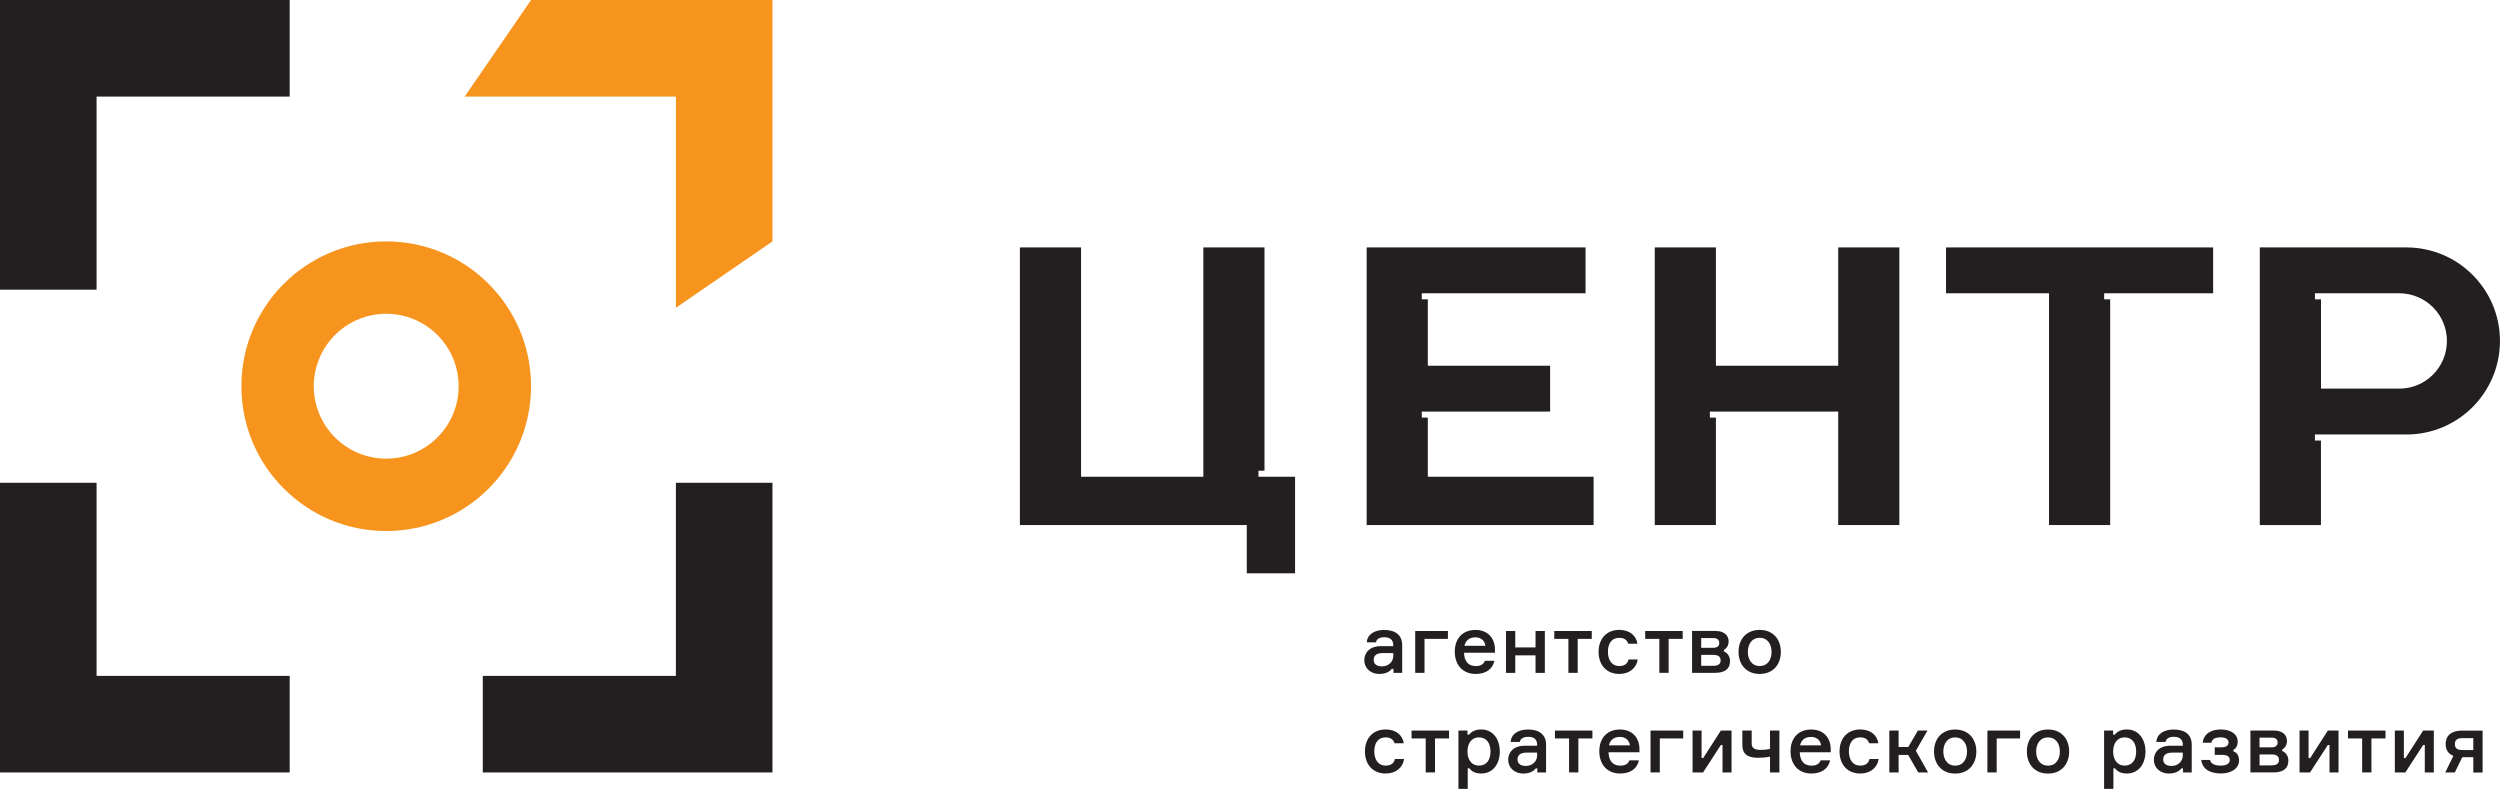
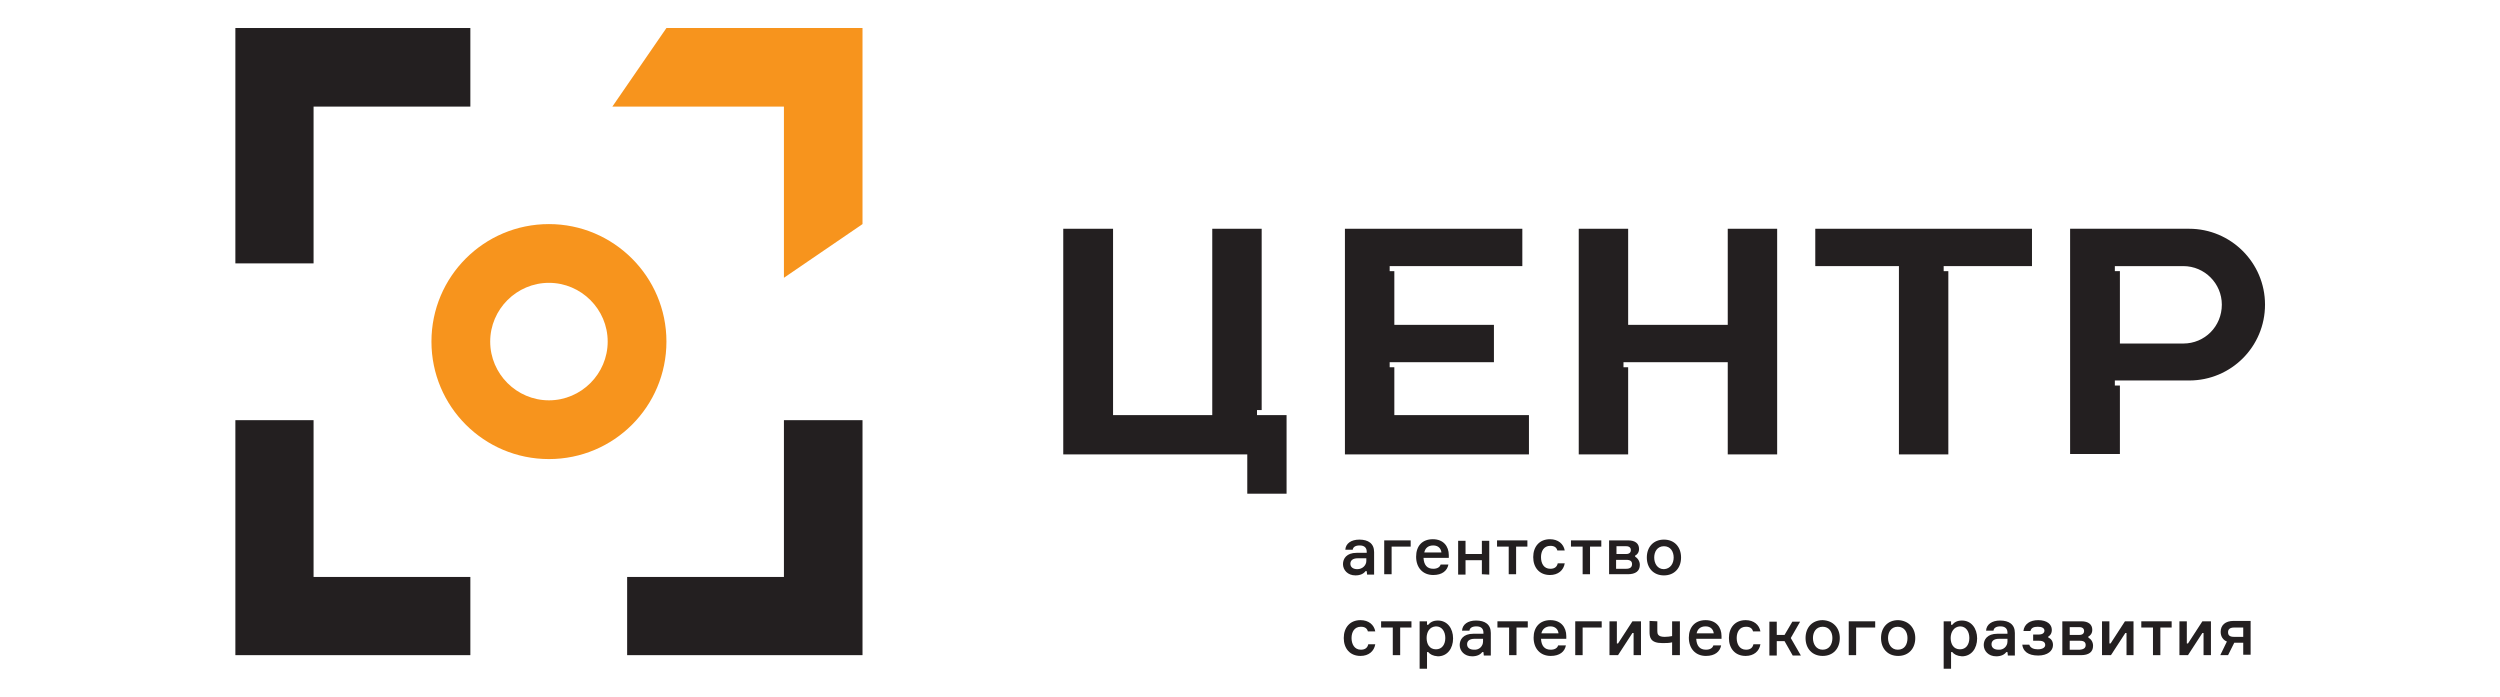
- <svg xmlns="http://www.w3.org/2000/svg" id="Layer_2" data-name="Layer 2" viewBox="0 0 567.44 179.06">
-   <defs>
-     <style>
-       .cls-1 {
-         fill: #231f20;
-       }
- 
-       .cls-2 {
-         fill: #f7941d;
-       }
-     </style>
-   </defs>
-   <g id="Layer_1-2" data-name="Layer 1">
+ <svg xmlns="http://www.w3.org/2000/svg" version="1.1" id="Layer_2" x="0px" y="0px" viewBox="0 0 642.6 179.1" style="enable-background:new 0 0 642.6 179.1;" xml:space="preserve">
+   <style type="text/css">
+ 	.st0{fill:#F7941D;}
+ 	.st1{fill:#231F20;}
+ </style>
+   <g id="Layer_1-2">
    <g>
      <g>
-         <path class="cls-2" d="M87.66,54.79c-18.16,0-32.87,14.72-32.87,32.87s14.72,32.87,32.87,32.87,32.87-14.72,32.87-32.87-14.72-32.87-32.87-32.87ZM87.66,104.1c-9.08,0-16.44-7.36-16.44-16.44s7.36-16.44,16.44-16.44,16.44,7.36,16.44,16.44-7.36,16.44-16.44,16.44Z" />
-         <polygon class="cls-1" points="0 0 0 65.75 21.92 65.75 21.92 21.92 65.75 21.92 65.75 0 0 0" />
-         <polygon class="cls-1" points="21.92 153.41 21.92 109.58 0 109.58 0 175.33 65.75 175.33 65.75 153.41 21.92 153.41" />
-         <polygon class="cls-1" points="153.41 109.58 153.41 153.41 109.58 153.41 109.58 175.33 175.33 175.33 175.33 109.58 153.41 109.58" />
-         <polygon class="cls-2" points="120.54 0 105.47 21.92 153.41 21.92 153.41 69.86 175.33 54.79 175.33 0 120.54 0" />
+         <path class="st0" d="M141.1,57.6c-16.7,0-30.2,13.5-30.2,30.2s13.5,30.2,30.2,30.2s30.2-13.5,30.2-30.2S157.7,57.6,141.1,57.6z      M141.1,102.9c-8.3,0-15.1-6.8-15.1-15.1s6.8-15.1,15.1-15.1s15.1,6.8,15.1,15.1S149.4,102.9,141.1,102.9z" />
+         <polygon class="st1" points="60.5,7.2 60.5,67.7 80.6,67.7 80.6,27.4 120.9,27.4 120.9,7.2    " />
+         <polygon class="st1" points="80.6,148.3 80.6,108 60.5,108 60.5,168.4 120.9,168.4 120.9,148.3    " />
+         <polygon class="st1" points="201.5,108 201.5,148.3 161.2,148.3 161.2,168.4 221.7,168.4 221.7,108    " />
+         <polygon class="st0" points="171.3,7.2 157.4,27.4 201.5,27.4 201.5,71.4 221.7,57.6 221.7,7.2    " />
      </g>
      <g>
-         <path class="cls-1" d="M316.29,151.81h-.37c-.56.71-1.51,1.16-2.82,1.16-2.2,0-3.44-1.48-3.44-3.12,0-1.51,1.03-3.19,3.77-3.19h2.8v-.28c0-1.05-.62-1.74-2-1.74-1.21,0-1.83.47-1.91,1.16h-2.09c.09-1.76,1.68-2.82,3.92-2.82,2.47,0,4.11,1.08,4.11,3.44v6.31h-1.98v-.91ZM316.24,148.94v-.71h-2.43c-1.33,0-2.02.56-2.02,1.53s.71,1.49,1.92,1.49c1.42,0,2.52-1.03,2.52-2.32Z" />
-         <path class="cls-1" d="M321.22,143.22h7.42v1.79h-5.31v7.71h-2.11v-9.51Z" />
-         <path class="cls-1" d="M339.32,148.15h-7.02c.06,1.94.95,3.03,2.67,3.03,1.14,0,1.81-.45,2.07-1.2h2.15c-.35,1.74-1.77,2.99-4.24,2.99-2.99,0-4.75-2.09-4.75-5.06s1.77-4.93,4.69-4.93,4.43,2,4.43,4.46v.71ZM332.39,146.58h4.76c-.13-1.06-.9-1.92-2.28-1.92-1.47,0-2.24.84-2.48,1.92Z" />
-         <path class="cls-1" d="M348.53,152.73v-3.98h-4.6v3.98h-2.11v-9.51h2.11v3.73h4.6v-3.73h2.11v9.51h-2.11Z" />
-         <path class="cls-1" d="M352.77,143.22h8.52v1.79h-3.19v7.71h-2.11v-7.71h-3.21v-1.79Z" />
-         <path class="cls-1" d="M371.73,149.68c-.3,1.96-1.89,3.29-4.18,3.29-2.95,0-4.71-2.07-4.71-5.01s1.76-4.99,4.71-4.99c2.32,0,3.83,1.29,4.11,3.14h-2.09c-.26-.82-.9-1.34-2-1.34-1.89,0-2.61,1.47-2.61,3.17s.75,3.23,2.61,3.23c1.18,0,1.87-.56,2.07-1.49h2.09Z" />
-         <path class="cls-1" d="M373.41,143.22h8.52v1.79h-3.19v7.71h-2.11v-7.71h-3.21v-1.79Z" />
-         <path class="cls-1" d="M392.67,150.11c0,1.72-1.21,2.61-3.36,2.61h-5.25v-9.51h5.29c1.92,0,3.01.91,3.01,2.41,0,.93-.54,1.63-1.08,1.89v.35c.88.35,1.4,1.2,1.4,2.24ZM386.13,147.03h2.76c.99,0,1.34-.5,1.34-1.1s-.35-1.1-1.34-1.1h-2.76v2.2ZM390.54,149.89c0-.71-.41-1.25-1.63-1.25h-2.78v2.48h2.78c1.21,0,1.63-.52,1.63-1.23Z" />
-         <path class="cls-1" d="M404.21,147.96c0,2.91-1.81,5.01-4.8,5.01s-4.8-2.09-4.8-5.01,1.81-4.99,4.8-4.99,4.8,2.09,4.8,4.99ZM402.1,147.96c0-1.66-.84-3.19-2.69-3.19s-2.69,1.53-2.69,3.19.84,3.21,2.69,3.21,2.69-1.51,2.69-3.21Z" />
-         <path class="cls-1" d="M318.7,172.28c-.3,1.96-1.89,3.29-4.18,3.29-2.95,0-4.71-2.07-4.71-5.01s1.76-4.99,4.71-4.99c2.32,0,3.83,1.29,4.11,3.14h-2.09c-.26-.82-.9-1.34-2-1.34-1.89,0-2.61,1.47-2.61,3.17s.75,3.23,2.61,3.23c1.18,0,1.87-.56,2.07-1.49h2.09Z" />
-         <path class="cls-1" d="M320.38,165.82h8.52v1.79h-3.19v7.71h-2.11v-7.71h-3.21v-1.79Z" />
-         <path class="cls-1" d="M333.51,174.39h-.37v4.67h-2.11v-13.24h2.05v.93h.37c.52-.65,1.35-1.18,2.75-1.18,2.61,0,4.22,2.13,4.22,5.01s-1.62,4.99-4.22,4.99c-1.38,0-2.18-.5-2.69-1.18ZM333.08,170.58c0,1.66.79,3.19,2.63,3.19,1.74,0,2.6-1.36,2.6-3.19s-.86-3.21-2.6-3.21c-1.85,0-2.63,1.53-2.63,3.21Z" />
-         <path class="cls-1" d="M348.95,174.41h-.37c-.56.71-1.51,1.16-2.82,1.16-2.2,0-3.44-1.48-3.44-3.12,0-1.51,1.03-3.19,3.77-3.19h2.8v-.28c0-1.05-.62-1.74-2-1.74-1.21,0-1.83.47-1.91,1.16h-2.09c.09-1.76,1.68-2.82,3.92-2.82,2.47,0,4.11,1.08,4.11,3.44v6.31h-1.98v-.91ZM348.89,171.54v-.71h-2.43c-1.33,0-2.02.56-2.02,1.53s.71,1.49,1.92,1.49c1.42,0,2.52-1.03,2.52-2.32Z" />
-         <path class="cls-1" d="M352.92,165.82h8.52v1.79h-3.19v7.71h-2.11v-7.71h-3.21v-1.79Z" />
-         <path class="cls-1" d="M372.12,170.75h-7.02c.06,1.94.95,3.03,2.67,3.03,1.14,0,1.81-.45,2.07-1.2h2.15c-.35,1.74-1.77,2.99-4.24,2.99-2.99,0-4.75-2.09-4.75-5.06s1.77-4.93,4.69-4.93,4.43,2,4.43,4.46v.71ZM365.19,169.18h4.76c-.13-1.06-.9-1.92-2.28-1.92-1.47,0-2.24.84-2.48,1.92Z" />
-         <path class="cls-1" d="M374.63,165.82h7.42v1.79h-5.31v7.71h-2.11v-9.51Z" />
-         <path class="cls-1" d="M384.17,175.33v-9.51h2.05v6.24h.37l4-6.24h2.43v9.51h-2.05v-6.24h-.37l-4.05,6.24h-2.37Z" />
-         <path class="cls-1" d="M397.59,165.82v2.75c0,.8.08,1.64,2.09,1.64.78,0,1.46-.09,2.07-.22v-4.17h2.13v9.51h-2.13v-3.59c-.79.17-1.87.26-2.67.26-3.32,0-3.61-1.61-3.61-3.16v-3.03h2.11Z" />
-         <path class="cls-1" d="M415.52,170.75h-7.02c.06,1.94.95,3.03,2.67,3.03,1.14,0,1.81-.45,2.07-1.2h2.15c-.35,1.74-1.78,2.99-4.24,2.99-2.99,0-4.74-2.09-4.74-5.06s1.77-4.93,4.69-4.93,4.43,2,4.43,4.46v.71ZM408.58,169.18h4.76c-.13-1.06-.9-1.92-2.28-1.92-1.48,0-2.24.84-2.49,1.92Z" />
-         <path class="cls-1" d="M426.42,172.28c-.3,1.96-1.89,3.29-4.18,3.29-2.95,0-4.71-2.07-4.71-5.01s1.76-4.99,4.71-4.99c2.32,0,3.83,1.29,4.11,3.14h-2.09c-.26-.82-.9-1.34-2-1.34-1.89,0-2.61,1.47-2.61,3.17s.75,3.23,2.61,3.23c1.18,0,1.87-.56,2.07-1.49h2.09Z" />
-         <path class="cls-1" d="M433.11,171.35h-2.17v3.98h-2.11v-9.51h2.11v3.73h2.2l2.17-3.73h2.19l-2.65,4.58,2.78,4.93h-2.24l-2.28-3.98Z" />
-         <path class="cls-1" d="M448.58,170.57c0,2.91-1.81,5.01-4.8,5.01s-4.8-2.09-4.8-5.01,1.81-4.99,4.8-4.99,4.8,2.09,4.8,4.99ZM446.47,170.57c0-1.66-.84-3.19-2.69-3.19s-2.69,1.53-2.69,3.19.84,3.21,2.69,3.21,2.69-1.51,2.69-3.21Z" />
-         <path class="cls-1" d="M451.09,165.82h7.42v1.79h-5.31v7.71h-2.11v-9.51Z" />
-         <path class="cls-1" d="M469.65,170.57c0,2.91-1.81,5.01-4.8,5.01s-4.8-2.09-4.8-5.01,1.81-4.99,4.8-4.99,4.8,2.09,4.8,4.99ZM467.54,170.57c0-1.66-.84-3.19-2.69-3.19s-2.69,1.53-2.69,3.19.84,3.21,2.69,3.21,2.69-1.51,2.69-3.21Z" />
-         <path class="cls-1" d="M480.06,174.39h-.37v4.67h-2.11v-13.24h2.05v.93h.37c.52-.65,1.35-1.18,2.75-1.18,2.61,0,4.22,2.13,4.22,5.01s-1.62,4.99-4.22,4.99c-1.38,0-2.19-.5-2.69-1.18ZM479.63,170.58c0,1.66.78,3.19,2.63,3.19,1.74,0,2.6-1.36,2.6-3.19s-.86-3.21-2.6-3.21c-1.85,0-2.63,1.53-2.63,3.21Z" />
-         <path class="cls-1" d="M495.5,174.41h-.37c-.56.71-1.51,1.16-2.82,1.16-2.2,0-3.44-1.48-3.44-3.12,0-1.51,1.03-3.19,3.77-3.19h2.8v-.28c0-1.05-.62-1.74-2-1.74-1.21,0-1.83.47-1.91,1.16h-2.09c.09-1.76,1.68-2.82,3.92-2.82,2.47,0,4.11,1.08,4.11,3.44v6.31h-1.98v-.91ZM495.44,171.54v-.71h-2.43c-1.33,0-2.02.56-2.02,1.53s.71,1.49,1.92,1.49c1.42,0,2.52-1.03,2.52-2.32Z" />
-         <path class="cls-1" d="M503.97,167.37c-1.2,0-1.85.37-2.04,1.21h-1.96c.19-1.96,1.83-3.01,4.11-3.01,2.45,0,3.83,1.21,3.83,2.71,0,1.08-.49,1.68-.99,1.89v.37c.69.21,1.29.84,1.29,2.07,0,1.64-1.53,2.95-4.11,2.95-2.78,0-4.24-1.2-4.48-3.08h1.98c.3,1.01,1.27,1.29,2.43,1.29,1.23,0,2.07-.39,2.07-1.25,0-.77-.49-1.18-1.79-1.18h-1.62v-1.72h1.53c1.14,0,1.61-.45,1.61-1.12,0-.77-.75-1.14-1.85-1.14Z" />
-         <path class="cls-1" d="M519.4,172.71c0,1.72-1.21,2.61-3.36,2.61h-5.25v-9.51h5.29c1.92,0,3.01.91,3.01,2.41,0,.93-.54,1.63-1.08,1.89v.35c.88.35,1.4,1.2,1.4,2.24ZM512.86,169.63h2.76c.99,0,1.35-.5,1.35-1.1s-.35-1.1-1.35-1.1h-2.76v2.2ZM517.27,172.49c0-.71-.41-1.25-1.62-1.25h-2.78v2.48h2.78c1.21,0,1.62-.52,1.62-1.23Z" />
-         <path class="cls-1" d="M521.94,175.33v-9.51h2.05v6.24h.37l4-6.24h2.43v9.51h-2.05v-6.24h-.37l-4.05,6.24h-2.37Z" />
-         <path class="cls-1" d="M532.93,165.82h8.52v1.79h-3.19v7.71h-2.11v-7.71h-3.21v-1.79Z" />
-         <path class="cls-1" d="M543.57,175.33v-9.51h2.05v6.24h.37l4-6.24h2.43v9.51h-2.05v-6.24h-.37l-4.05,6.24h-2.37Z" />
-         <path class="cls-1" d="M561.38,171.87h-2.5l-1.7,3.46h-2.17l1.85-3.77c-1.14-.43-1.76-1.36-1.76-2.67,0-1.89,1.29-3.06,3.61-3.06h4.78v9.51h-2.11v-3.46ZM561.38,167.54h-2.48c-1.29,0-1.7.5-1.7,1.35s.41,1.35,1.7,1.35h2.48v-2.69Z" />
+         <path class="st1" d="M351.3,146.8H351c-0.5,0.7-1.4,1.1-2.6,1.1c-2,0-3.2-1.4-3.2-2.9c0-1.4,0.9-2.9,3.5-2.9h2.6v-0.3     c0-1-0.6-1.6-1.8-1.6c-1.1,0-1.7,0.4-1.8,1.1h-1.9c0.1-1.6,1.5-2.6,3.6-2.6c2.3,0,3.8,1,3.8,3.2v5.8h-1.8L351.3,146.8     L351.3,146.8z M351.2,144.2v-0.7H349c-1.2,0-1.9,0.5-1.9,1.4s0.7,1.4,1.8,1.4C350.2,146.3,351.2,145.3,351.2,144.2L351.2,144.2z" />
+         <path class="st1" d="M355.8,138.9h6.8v1.6h-4.9v7.1h-1.9V138.9L355.8,138.9z" />
+         <path class="st1" d="M372.4,143.4h-6.5c0.1,1.8,0.9,2.8,2.5,2.8c1,0,1.7-0.4,1.9-1.1h2c-0.3,1.6-1.6,2.7-3.9,2.7     c-2.7,0-4.4-1.9-4.4-4.7s1.6-4.5,4.3-4.5c2.7,0,4.1,1.8,4.1,4.1V143.4L372.4,143.4z M366.1,142h4.4c-0.1-1-0.8-1.8-2.1-1.8     C367,140.2,366.3,141,366.1,142z" />
+         <path class="st1" d="M380.9,147.6V144h-4.2v3.7h-1.9V139h1.9v3.4h4.2V139h1.9v8.7L380.9,147.6L380.9,147.6z" />
+         <path class="st1" d="M384.8,138.9h7.8v1.6h-2.9v7.1h-1.9v-7.1h-3V138.9L384.8,138.9z" />
+         <path class="st1" d="M402.2,144.8c-0.3,1.8-1.7,3-3.8,3c-2.7,0-4.3-1.9-4.3-4.6c0-2.7,1.6-4.6,4.3-4.6c2.1,0,3.5,1.2,3.8,2.9     h-1.9c-0.2-0.8-0.8-1.2-1.8-1.2c-1.7,0-2.4,1.4-2.4,2.9c0,1.6,0.7,3,2.4,3c1.1,0,1.7-0.5,1.9-1.4L402.2,144.8L402.2,144.8z" />
+         <path class="st1" d="M403.8,138.9h7.8v1.6h-2.9v7.1h-1.9v-7.1h-3V138.9L403.8,138.9z" />
+         <path class="st1" d="M421.5,145.2c0,1.6-1.1,2.4-3.1,2.4h-4.8v-8.7h4.9c1.8,0,2.8,0.8,2.8,2.2c0,0.9-0.5,1.5-1,1.7v0.3     C421,143.5,421.5,144.3,421.5,145.2L421.5,145.2z M415.5,142.4h2.5c0.9,0,1.2-0.5,1.2-1s-0.3-1-1.2-1h-2.5V142.4L415.5,142.4z      M419.5,145c0-0.7-0.4-1.1-1.5-1.1h-2.6v2.3h2.6C419.1,146.2,419.5,145.7,419.5,145z" />
+         <path class="st1" d="M432.1,143.3c0,2.7-1.7,4.6-4.4,4.6c-2.7,0-4.4-1.9-4.4-4.6s1.7-4.6,4.4-4.6S432.1,140.6,432.1,143.3z      M430.2,143.3c0-1.5-0.8-2.9-2.5-2.9s-2.5,1.4-2.5,2.9s0.8,3,2.5,3C429.4,146.2,430.2,144.8,430.2,143.3z" />
+         <path class="st1" d="M353.5,165.6c-0.3,1.8-1.7,3-3.8,3c-2.7,0-4.3-1.9-4.3-4.6c0-2.7,1.6-4.6,4.3-4.6c2.1,0,3.5,1.2,3.8,2.9     h-1.9c-0.2-0.8-0.8-1.2-1.8-1.2c-1.7,0-2.4,1.4-2.4,2.9s0.7,3,2.4,3c1.1,0,1.7-0.5,1.9-1.4L353.5,165.6L353.5,165.6z" />
+         <path class="st1" d="M355,159.7h7.8v1.6h-2.9v7.1H358v-7.1h-3V159.7L355,159.7z" />
+         <path class="st1" d="M367.1,167.6h-0.3v4.3h-1.9v-12.2h1.9v0.9h0.3c0.5-0.6,1.2-1.1,2.5-1.1c2.4,0,3.9,2,3.9,4.6     s-1.5,4.6-3.9,4.6C368.3,168.6,367.6,168.2,367.1,167.6z M366.7,164c0,1.5,0.7,2.9,2.4,2.9c1.6,0,2.4-1.3,2.4-2.9s-0.8-3-2.4-3     C367.4,161.1,366.7,162.5,366.7,164z" />
+         <path class="st1" d="M381.3,167.6H381c-0.5,0.7-1.4,1.1-2.6,1.1c-2,0-3.2-1.4-3.2-2.9c0-1.4,0.9-2.9,3.5-2.9h2.6v-0.3     c0-1-0.6-1.6-1.8-1.6c-1.1,0-1.7,0.4-1.8,1.1h-1.9c0.1-1.6,1.5-2.6,3.6-2.6c2.3,0,3.8,1,3.8,3.2v5.8h-1.8L381.3,167.6     L381.3,167.6z M381.2,164.9v-0.7H379c-1.2,0-1.9,0.5-1.9,1.4s0.7,1.4,1.8,1.4C380.2,167.1,381.2,166.1,381.2,164.9L381.2,164.9z" />
+         <path class="st1" d="M384.9,159.7h7.8v1.6h-2.9v7.1h-1.9v-7.1h-3V159.7L384.9,159.7z" />
+         <path class="st1" d="M402.6,164.2h-6.5c0.1,1.8,0.9,2.8,2.5,2.8c1,0,1.7-0.4,1.9-1.1h2c-0.3,1.6-1.6,2.7-3.9,2.7     c-2.7,0-4.4-1.9-4.4-4.7c0-2.7,1.6-4.5,4.3-4.5c2.7,0,4.1,1.8,4.1,4.1V164.2L402.6,164.2z M396.2,162.8h4.4     c-0.1-1-0.8-1.8-2.1-1.8C397.2,161,396.4,161.8,396.2,162.8z" />
+         <path class="st1" d="M404.9,159.7h6.8v1.6h-4.9v7.1h-1.9V159.7L404.9,159.7z" />
+         <path class="st1" d="M413.7,168.4v-8.7h1.9v5.7h0.3l3.7-5.7h2.2v8.7h-1.9v-5.7h-0.3l-3.7,5.7H413.7L413.7,168.4z" />
+         <path class="st1" d="M426,159.7v2.5c0,0.7,0.1,1.5,1.9,1.5c0.7,0,1.3-0.1,1.9-0.2v-3.8h2v8.7h-2v-3.3c-0.7,0.2-1.7,0.2-2.5,0.2     c-3.1,0-3.3-1.5-3.3-2.9v-2.8L426,159.7L426,159.7z" />
+         <path class="st1" d="M442.5,164.2H436c0.1,1.8,0.9,2.8,2.5,2.8c1,0,1.7-0.4,1.9-1.1h2c-0.3,1.6-1.6,2.7-3.9,2.7     c-2.7,0-4.4-1.9-4.4-4.7c0-2.7,1.6-4.5,4.3-4.5s4.1,1.8,4.1,4.1V164.2L442.5,164.2z M436.1,162.8h4.4c-0.1-1-0.8-1.8-2.1-1.8     C437,161,436.3,161.8,436.1,162.8L436.1,162.8z" />
+         <path class="st1" d="M452.5,165.6c-0.3,1.8-1.7,3-3.8,3c-2.7,0-4.3-1.9-4.3-4.6c0-2.7,1.6-4.6,4.3-4.6c2.1,0,3.5,1.2,3.8,2.9     h-1.9c-0.2-0.8-0.8-1.2-1.8-1.2c-1.7,0-2.4,1.4-2.4,2.9s0.7,3,2.4,3c1.1,0,1.7-0.5,1.9-1.4L452.5,165.6L452.5,165.6z" />
+         <path class="st1" d="M458.7,164.8h-2v3.7h-1.9v-8.7h1.9v3.4h2l2-3.4h2l-2.4,4.2l2.6,4.5h-2.1L458.7,164.8L458.7,164.8z" />
+         <path class="st1" d="M472.9,164c0,2.7-1.7,4.6-4.4,4.6c-2.7,0-4.4-1.9-4.4-4.6s1.7-4.6,4.4-4.6     C471.2,159.5,472.9,161.4,472.9,164z M471,164c0-1.5-0.8-2.9-2.5-2.9s-2.5,1.4-2.5,2.9s0.8,3,2.5,3S471,165.6,471,164z" />
+         <path class="st1" d="M475.2,159.7h6.8v1.6h-4.9v7.1h-1.9V159.7L475.2,159.7z" />
+         <path class="st1" d="M492.3,164c0,2.7-1.7,4.6-4.4,4.6c-2.7,0-4.4-1.9-4.4-4.6s1.7-4.6,4.4-4.6     C490.6,159.5,492.3,161.4,492.3,164z M490.3,164c0-1.5-0.8-2.9-2.5-2.9s-2.5,1.4-2.5,2.9s0.8,3,2.5,3     C489.6,167,490.3,165.6,490.3,164z" />
+         <path class="st1" d="M501.8,167.6h-0.3v4.3h-1.9v-12.2h1.9v0.9h0.3c0.5-0.6,1.2-1.1,2.5-1.1c2.4,0,3.9,2,3.9,4.6     s-1.5,4.6-3.9,4.6C503,168.6,502.3,168.2,501.8,167.6z M501.4,164c0,1.5,0.7,2.9,2.4,2.9c1.6,0,2.4-1.3,2.4-2.9s-0.8-3-2.4-3     C502.2,161.1,501.4,162.5,501.4,164z" />
+         <path class="st1" d="M516,167.6h-0.3c-0.5,0.7-1.4,1.1-2.6,1.1c-2,0-3.2-1.4-3.2-2.9c0-1.4,0.9-2.9,3.5-2.9h2.6v-0.3     c0-1-0.6-1.6-1.8-1.6c-1.1,0-1.7,0.4-1.8,1.1h-1.9c0.1-1.6,1.5-2.6,3.6-2.6c2.3,0,3.8,1,3.8,3.2v5.8h-1.8L516,167.6L516,167.6z      M516,164.9v-0.7h-2.2c-1.2,0-1.9,0.5-1.9,1.4s0.7,1.4,1.8,1.4C515,167.1,516,166.1,516,164.9L516,164.9z" />
+         <path class="st1" d="M523.8,161.1c-1.1,0-1.7,0.3-1.9,1.1h-1.8c0.2-1.8,1.7-2.8,3.8-2.8c2.3,0,3.5,1.1,3.5,2.5     c0,1-0.5,1.5-0.9,1.7v0.3c0.6,0.2,1.2,0.8,1.2,1.9c0,1.5-1.4,2.7-3.8,2.7c-2.6,0-3.9-1.1-4.1-2.8h1.8c0.3,0.9,1.2,1.2,2.2,1.2     c1.1,0,1.9-0.4,1.9-1.1c0-0.7-0.5-1.1-1.6-1.1h-1.5v-1.6h1.4c1,0,1.5-0.4,1.5-1C525.5,161.4,524.8,161.1,523.8,161.1L523.8,161.1     z" />
+         <path class="st1" d="M538,166c0,1.6-1.1,2.4-3.1,2.4h-4.8v-8.7h4.9c1.8,0,2.8,0.8,2.8,2.2c0,0.9-0.5,1.5-1,1.7v0.3     C537.5,164.3,538,165,538,166L538,166z M532,163.2h2.5c0.9,0,1.2-0.5,1.2-1s-0.3-1-1.2-1H532V163.2L532,163.2z M536.1,165.8     c0-0.7-0.4-1.1-1.5-1.1H532v2.3h2.6C535.7,166.9,536.1,166.5,536.1,165.8z" />
+         <path class="st1" d="M540.3,168.4v-8.7h1.9v5.7h0.3l3.7-5.7h2.2v8.7h-1.8v-5.7h-0.3l-3.7,5.7H540.3L540.3,168.4z" />
+         <path class="st1" d="M550.4,159.7h7.8v1.6h-2.9v7.1h-1.9v-7.1h-3L550.4,159.7L550.4,159.7z" />
+         <path class="st1" d="M560.2,168.4v-8.7h1.9v5.7h0.3l3.7-5.7h2.2v8.7h-1.9v-5.7h-0.3l-3.7,5.7H560.2L560.2,168.4z" />
+         <path class="st1" d="M576.6,165.2h-2.3l-1.6,3.2h-2l1.7-3.5c-1-0.4-1.6-1.3-1.6-2.5c0-1.7,1.2-2.8,3.3-2.8h4.4v8.7h-1.9V165.2     L576.6,165.2z M576.6,161.3h-2.3c-1.2,0-1.6,0.5-1.6,1.2c0,0.8,0.4,1.2,1.6,1.2h2.3V161.3L576.6,161.3z" />
      </g>
      <g>
-         <polygon class="cls-1" points="417.23 56.16 417.23 83.01 389.47 83.01 389.47 56.16 375.59 56.16 375.59 119.17 389.47 119.17 389.47 94.79 388.1 94.79 388.1 93.42 417.23 93.42 417.23 119.17 431.11 119.17 431.11 56.16 417.23 56.16" />
-         <polygon class="cls-1" points="285.64 108.21 285.64 106.84 287.01 106.84 287.01 56.16 273.13 56.16 273.13 108.21 245.37 108.21 245.37 56.16 231.49 56.16 231.49 119.17 282.99 119.17 282.99 130.13 293.95 130.13 293.95 108.21 285.64 108.21" />
-         <polygon class="cls-1" points="441.7 56.16 441.7 66.57 465.08 66.57 465.08 119.17 478.96 119.17 478.96 67.94 477.59 67.94 477.59 66.57 502.33 66.57 502.33 56.16 441.7 56.16" />
-         <polygon class="cls-1" points="324.08 108.21 324.08 94.79 322.71 94.79 322.71 93.42 351.84 93.42 351.84 83.01 324.08 83.01 324.08 67.94 322.71 67.94 322.71 66.57 359.88 66.57 359.88 56.16 310.2 56.16 310.2 56.16 310.2 119.17 361.71 119.17 361.71 108.21 324.08 108.21" />
-         <path class="cls-1" d="M546.21,56.16h-33.29v63.01h13.88v-19.18h-1.37v-1.37h20.77c11.73,0,21.23-9.51,21.23-21.23s-9.51-21.23-21.23-21.23ZM544.57,88.21h-17.76v-20.27h-1.37v-1.37h19.13c5.98,0,10.82,4.84,10.82,10.82s-4.84,10.82-10.82,10.82Z" />
+         <polygon class="st1" points="444.1,58.8 444.1,83.5 418.5,83.5 418.5,58.8 405.8,58.8 405.8,116.8 418.5,116.8 418.5,94.4      417.3,94.4 417.3,93.1 444.1,93.1 444.1,116.8 456.8,116.8 456.8,58.8    " />
+         <polygon class="st1" points="323.1,106.7 323.1,105.4 324.3,105.4 324.3,58.8 311.6,58.8 311.6,106.7 286.1,106.7 286.1,58.8      273.3,58.8 273.3,116.8 320.6,116.8 320.6,126.9 330.7,126.9 330.7,106.7    " />
+         <polygon class="st1" points="466.6,58.8 466.6,68.4 488.1,68.4 488.1,116.8 500.8,116.8 500.8,69.7 499.6,69.7 499.6,68.4      522.3,68.4 522.3,58.8    " />
+         <polygon class="st1" points="358.4,106.7 358.4,94.4 357.2,94.4 357.2,93.1 384,93.1 384,83.5 358.4,83.5 358.4,69.7 357.2,69.7      357.2,68.4 391.3,68.4 391.3,58.8 345.7,58.8 345.7,58.8 345.7,116.8 393,116.8 393,106.7    " />
+         <path class="st1" d="M562.7,58.8h-30.6v57.9h12.8V99.1h-1.3v-1.3h19.1c10.8,0,19.5-8.7,19.5-19.5S573.4,58.8,562.7,58.8     L562.7,58.8z M561.2,88.3h-16.3V69.7h-1.3v-1.3h17.6c5.5,0,9.9,4.5,9.9,9.9C571.1,83.9,566.7,88.3,561.2,88.3z" />
      </g>
    </g>
  </g>
</svg>
